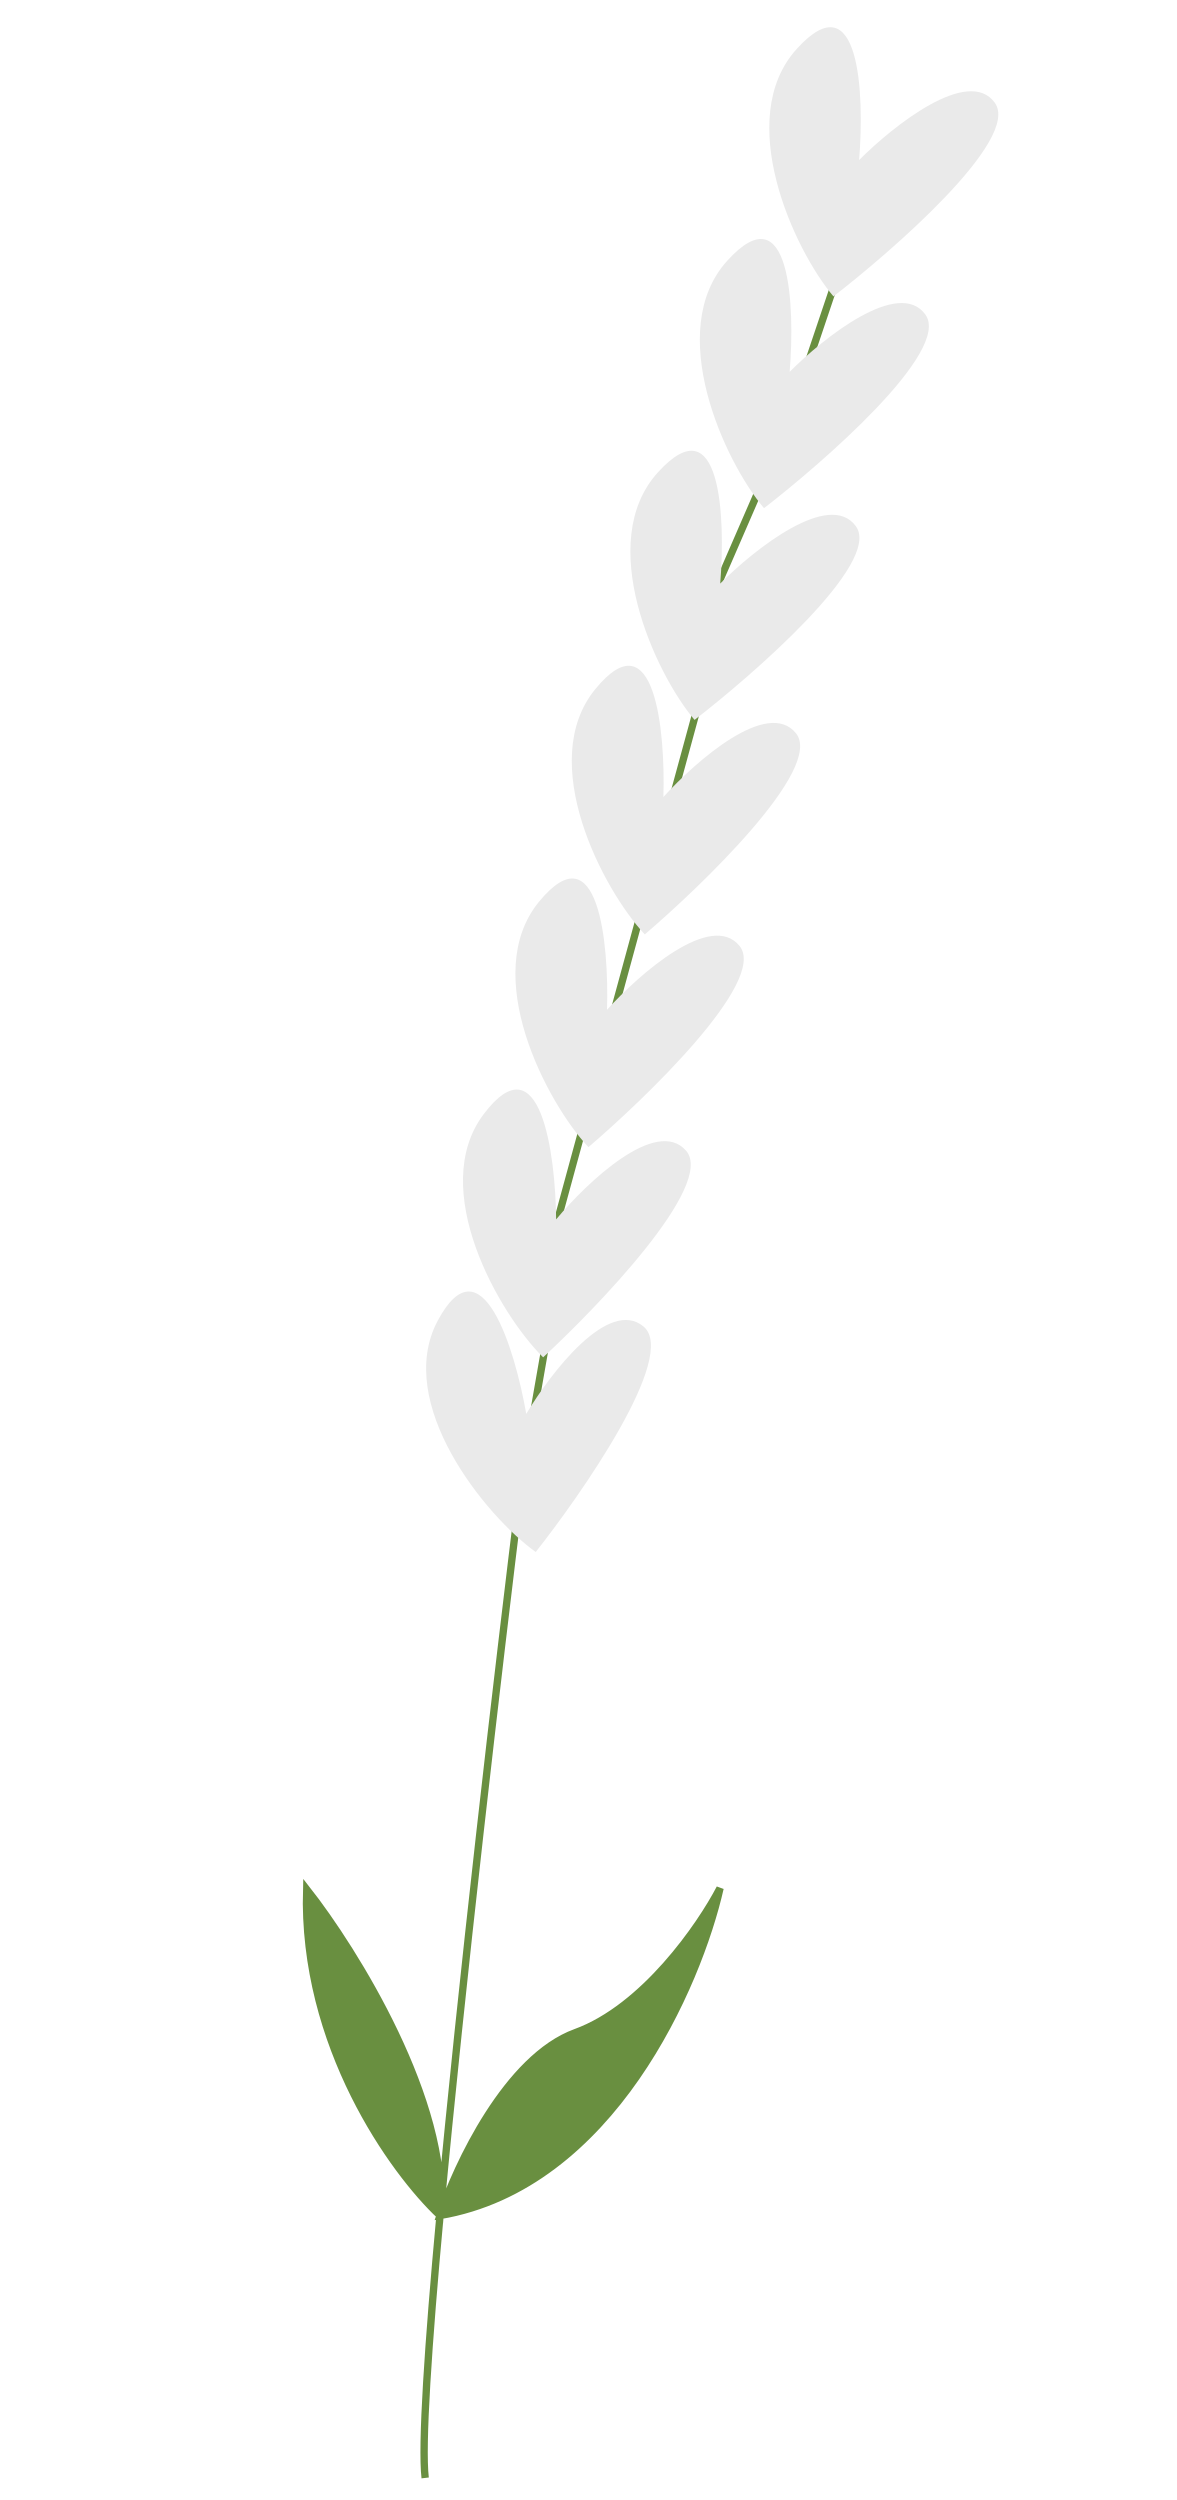
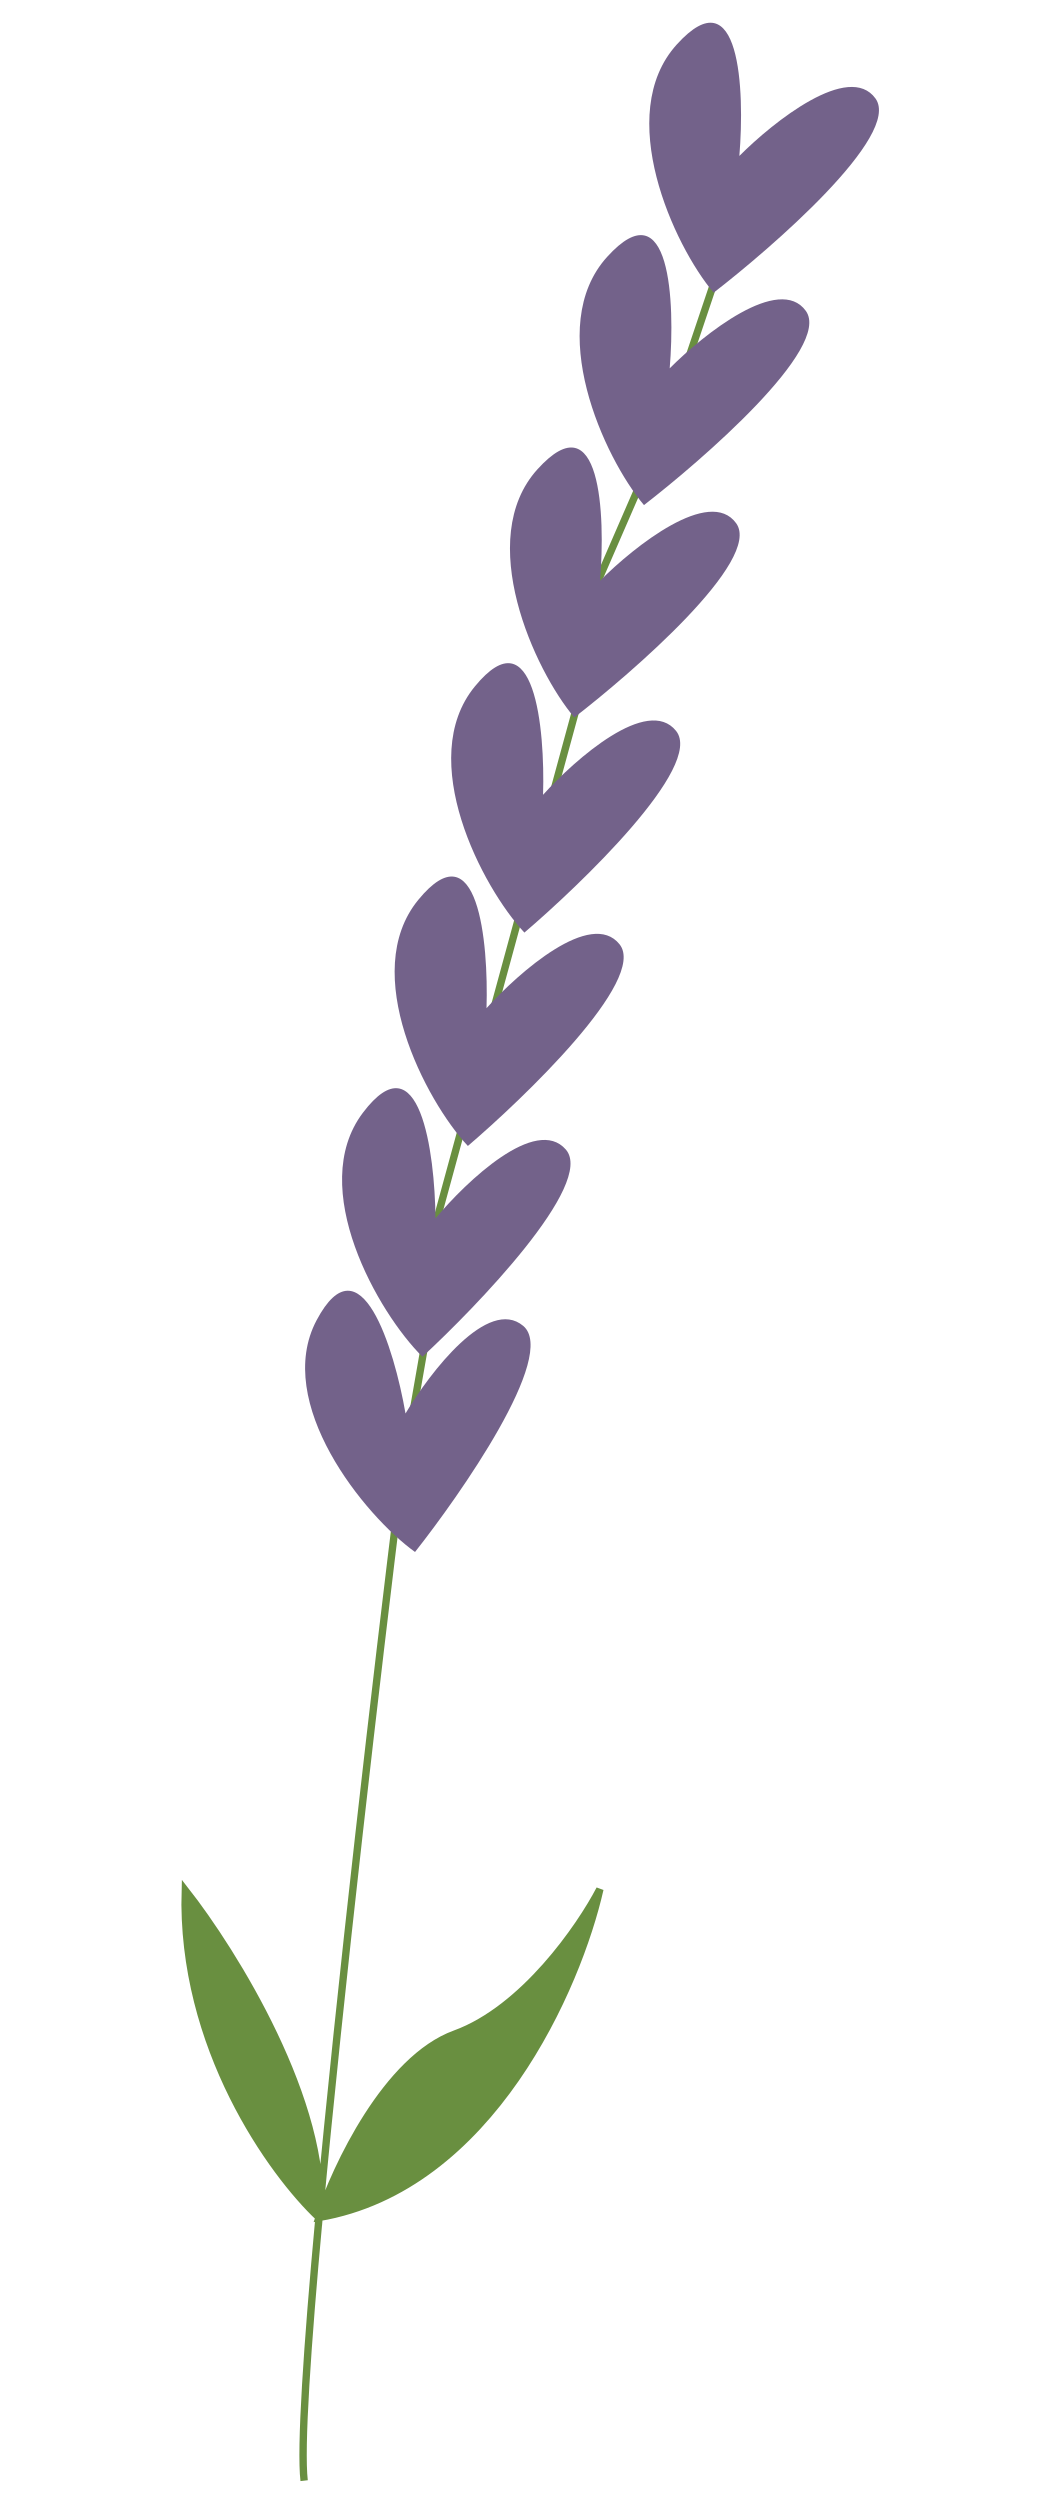
- <svg xmlns="http://www.w3.org/2000/svg" width="240" height="510" viewBox="0 0 240 510" fill="none">
-   <path d="M156.98 94.994L142.494 128.336" stroke="#698F40" stroke-width="1.498" />
-   <path d="M144.743 135.298L135.212 170.24" stroke="#698F40" stroke-width="1.498" />
-   <path d="M133.122 177.494L123.591 212.435" stroke="#698F40" stroke-width="1.498" />
-   <path d="M119.743 226.935L110.212 261.877" stroke="#698F40" stroke-width="1.498" />
-   <path d="M89.762 451.966C80.296 443.069 61.602 417.297 62.554 385.391C72.415 397.96 91.662 428.873 89.762 451.966Z" fill="#698F40" />
-   <path d="M117.433 414.642C103.491 419.713 93.177 441.638 89.762 451.966C124.737 446.003 142.42 404.96 146.89 385.184C142.88 392.89 131.375 409.57 117.433 414.642Z" fill="#698F40" />
-   <path d="M112.505 267.414L106.276 303.027C101.553 341.183 94.033 405.565 89.762 451.966M86.733 505.497C85.962 498.814 87.339 478.282 89.762 451.966M89.762 451.966C93.177 441.638 103.491 419.713 117.433 414.642C131.375 409.57 142.88 392.89 146.89 385.184C142.42 404.96 124.737 446.003 89.762 451.966ZM89.762 451.966C80.296 443.069 61.602 417.297 62.554 385.391C72.415 397.96 91.662 428.873 89.762 451.966Z" stroke="#698F40" stroke-width="1.498" />
-   <path d="M174.535 45.267L160.601 86.658" stroke="#698F40" stroke-width="1.498" />
-   <path d="M89.275 269.463C80.362 286.249 98.996 309.23 109.288 316.61C118.291 305.21 138.415 276.602 131.294 270.622C124.173 264.642 112.367 280.008 107.354 288.439C105.041 275.12 98.188 252.678 89.275 269.463Z" fill="#EAEAEA" />
-   <path d="M98.68 227.276C87.165 242.526 101.834 268.05 110.797 276.895C121.529 266.982 146.023 241.734 139.963 234.75C133.904 227.766 119.763 241.177 113.45 248.756C113.324 235.242 110.195 212.025 98.68 227.276Z" fill="#EAEAEA" />
-   <path d="M109.946 183.969C97.824 198.776 111.443 224.839 120.038 234.018C131.162 224.516 156.657 200.207 150.887 192.998C145.116 185.789 130.445 198.659 123.83 205.995C124.254 192.484 122.069 169.163 109.946 183.969Z" fill="#EAEAEA" />
-   <path d="M121.446 140.571C109.324 155.378 122.943 181.441 131.538 190.62C142.662 181.117 168.157 156.809 162.387 149.6C156.616 142.391 141.945 155.261 135.33 162.597C135.754 149.085 133.569 125.764 121.446 140.571Z" fill="#EAEAEA" />
-   <path d="M134.196 96.379C121.327 110.588 133.579 137.28 141.688 146.862C153.286 137.904 179.999 114.844 174.609 107.365C169.22 99.886 153.906 112.038 146.922 119.049C148.042 105.572 147.066 82.169 134.196 96.379Z" fill="#EAEAEA" />
-   <path d="M148.364 53.183C135.495 67.393 147.747 94.084 155.856 103.667C167.454 94.708 194.167 71.649 188.777 64.169C183.388 56.691 168.073 68.843 161.09 75.854C162.21 62.376 161.234 38.973 148.364 53.183Z" fill="#EAEAEA" />
-   <path d="M162.532 9.98C149.663 24.19 161.915 50.881 170.024 60.464C181.622 51.505 208.335 28.445 202.945 20.966C197.556 13.487 182.241 25.64 175.258 32.651C176.378 19.173 175.402 -4.23 162.532 9.98Z" fill="#EAEAEA" />
+ <svg xmlns="http://www.w3.org/2000/svg" width="286" height="678" viewBox="0 0 286 678" fill="none">
+   <path d="M176.146 125.413L156.831 169.868" stroke="#698F40" stroke-width="1.997" />
+   <path d="M159.828 179.152L147.119 225.74" stroke="#698F40" stroke-width="1.997" />
+   <path d="M144.336 235.417L131.627 282.006" stroke="#698F40" stroke-width="1.997" />
+   <path d="M126.496 301.335L113.787 347.924" stroke="#698F40" stroke-width="1.997" />
+   <path d="M86.519 601.382C73.897 589.519 48.972 555.157 50.241 512.615C63.389 529.374 89.051 570.591 86.519 601.382Z" fill="#698F40" />
+   <path d="M123.414 551.616C104.825 558.378 91.071 587.611 86.519 601.382C133.153 593.431 156.73 538.707 162.689 512.339C157.343 522.614 142.003 544.854 123.414 551.616Z" fill="#698F40" />
+   <path d="M116.842 355.313L108.538 402.796C102.24 453.671 92.213 539.514 86.519 601.382M82.48 672.756C81.452 663.846 83.289 636.47 86.519 601.382M86.519 601.382C91.071 587.611 104.825 558.378 123.414 551.616C142.003 544.854 157.343 522.614 162.689 512.339C156.73 538.707 133.153 593.431 86.519 601.382ZM86.519 601.382C73.897 589.519 48.972 555.157 50.241 512.615C63.389 529.374 89.051 570.591 86.519 601.382Z" stroke="#698F40" stroke-width="1.997" />
+   <path d="M199.55 59.116L180.972 114.303" stroke="#698F40" stroke-width="1.997" />
+   <path d="M85.87 358.036C73.986 380.416 98.832 411.058 112.555 420.898C124.559 405.698 151.391 367.555 141.896 359.581C132.402 351.607 116.66 372.095 109.975 383.336C106.892 365.577 97.754 335.655 85.87 358.036Z" fill="#73628A" />
+   <path d="M98.41 301.789C83.057 322.123 102.616 356.155 114.567 367.949C128.876 354.731 161.534 321.067 153.455 311.755C145.375 302.443 126.521 320.325 118.104 330.43C117.936 312.411 113.763 281.456 98.41 301.789Z" fill="#73628A" />
+   <path d="M113.432 244.049C97.268 263.791 115.427 298.542 126.887 310.781C141.719 298.111 175.713 265.7 168.019 256.088C160.325 246.475 140.763 263.635 131.944 273.417C132.508 255.402 129.596 224.307 113.432 244.049Z" fill="#73628A" />
+   <path d="M128.764 186.186C112.6 205.928 130.759 240.679 142.219 252.917C157.051 240.248 191.045 207.836 183.351 198.224C175.657 188.612 156.095 205.772 147.276 215.553C147.84 197.538 144.928 166.444 128.764 186.186Z" fill="#73628A" />
+   <path d="M145.767 127.262C128.608 146.209 144.945 181.797 155.756 194.574C171.22 182.629 206.837 151.883 199.651 141.911C192.465 131.939 172.046 148.142 162.735 157.49C164.228 139.52 162.926 108.316 145.767 127.262Z" fill="#73628A" />
+   <path d="M164.656 69.665C147.496 88.611 163.833 124.2 174.645 136.977C190.109 125.032 225.725 94.285 218.54 84.313C211.354 74.341 190.935 90.544 181.623 99.892C183.117 81.922 181.815 50.718 164.656 69.665Z" fill="#73628A" />
+   <path d="M183.546 12.063C166.387 31.009 182.724 66.598 193.535 79.375C208.999 67.43 244.616 36.684 237.43 26.712C230.244 16.74 209.825 32.943 200.514 42.291C202.008 24.321 200.705 -6.883 183.546 12.063Z" fill="#73628A" />
</svg>
